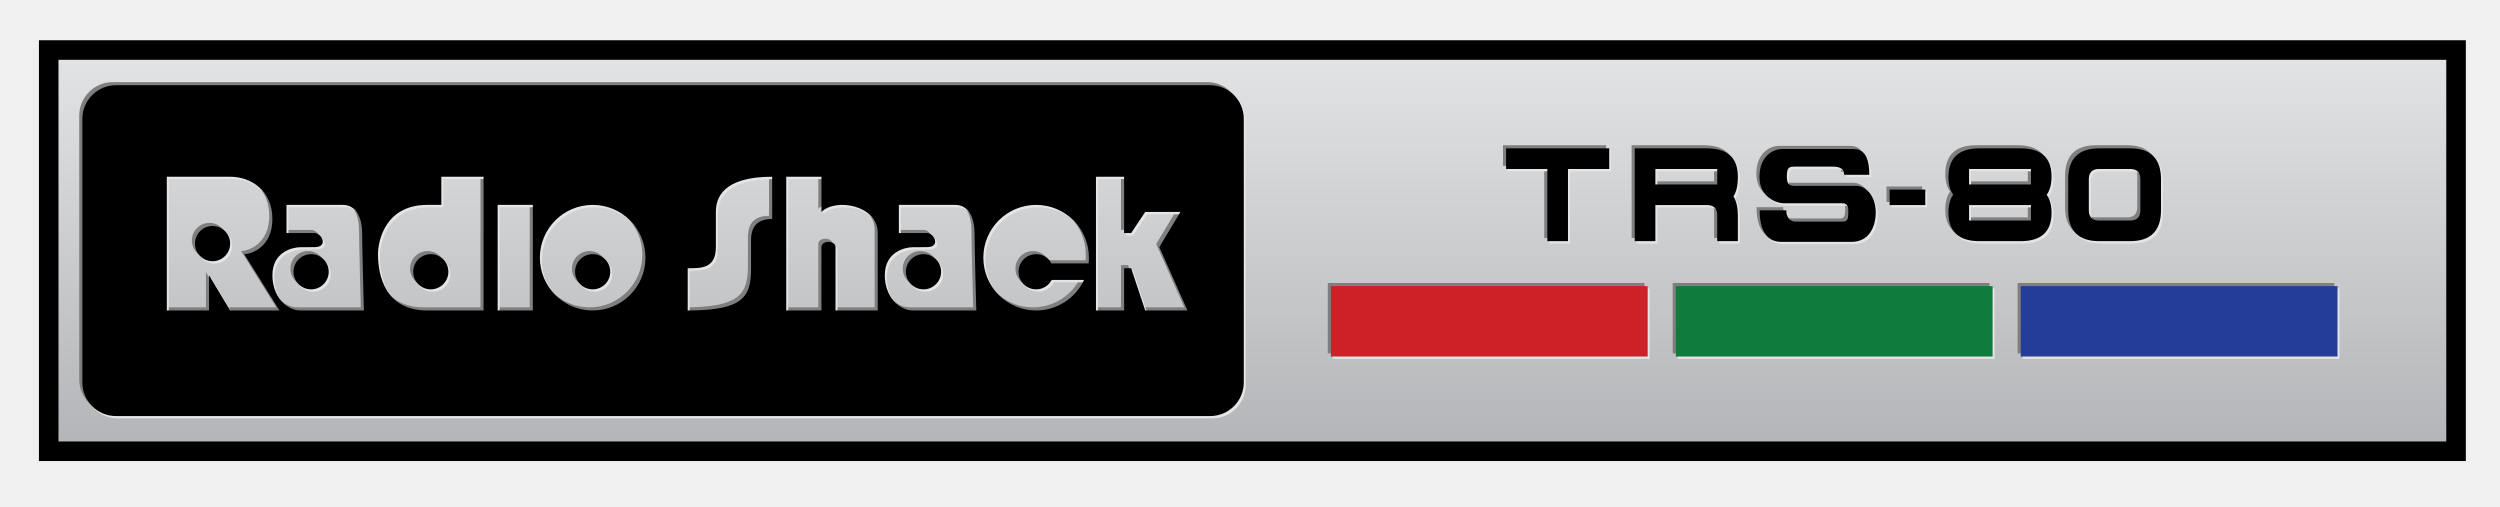
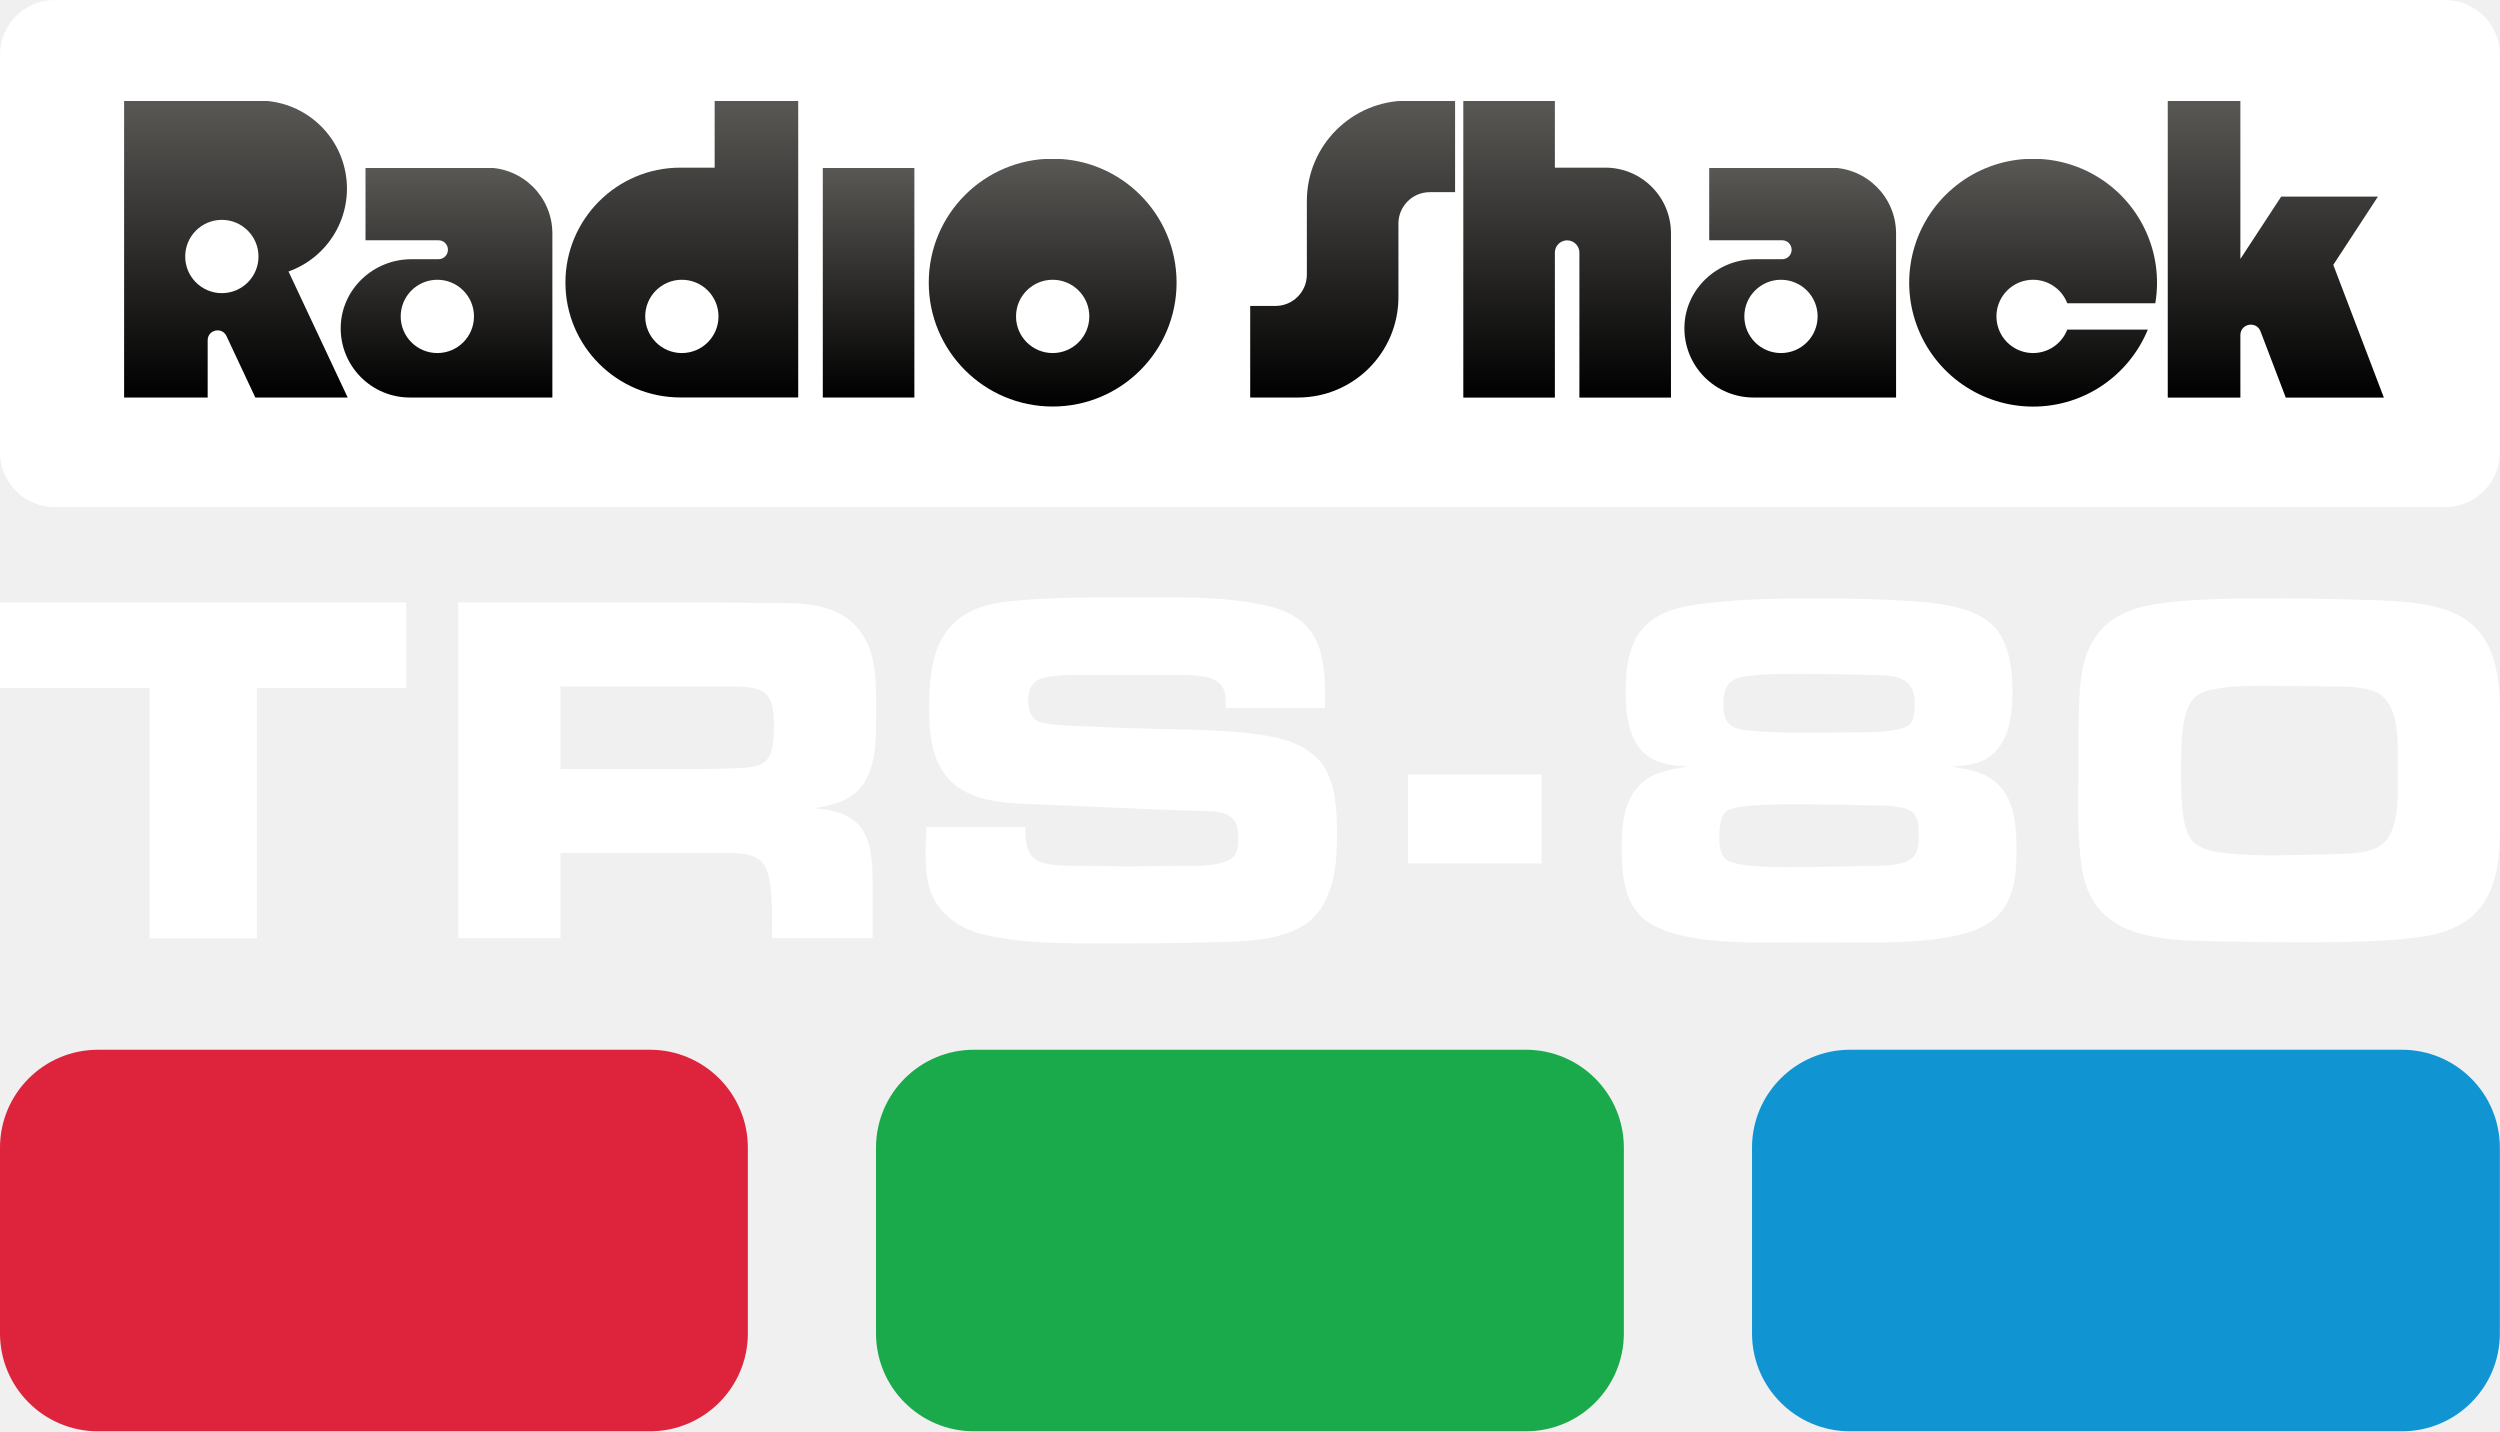
- <svg xmlns="http://www.w3.org/2000/svg" version="1.1" id="Layer_1" x="0px" y="0px" width="1894px" height="384px" viewBox="0 0 1894 384" enable-background="new 0 0 1894 384" xml:space="preserve">
-   <g id="Layer_1_1_">
- </g>
-   <g id="Layer_2">
-     <g>
-       <g>
-         <g>
-           <linearGradient id="SVGID_1_" gradientUnits="userSpaceOnUse" x1="948.806" y1="43.098" x2="948.806" y2="337.083">
-             <stop offset="0.004" style="stop-color:#E2E3E4" />
-             <stop offset="1" style="stop-color:#B3B5B8" />
-           </linearGradient>
-           <rect x="36.907" y="37.907" fill="url(#SVGID_1_)" width="1823.796" height="303.966" />
-         </g>
-         <path d="M29.5,349.279V30.5h1838.607v311.372v7.407H29.5L29.5,349.279z M1860.703,341.872v-7.405V341.872L1860.703,341.872z      M44.312,334.467h1808.984V45.313H44.312V334.467L44.312,334.467z" />
-       </g>
-       <g>
-         <g>
-           <g>
-             <path fill="#807F7F" d="M697.277,190.185c-7.363,0-13.332,5.969-13.332,13.333c0,7.362,5.969,13.332,13.332,13.332       c7.361,0,13.332-5.97,13.332-13.332C710.609,196.154,704.64,190.185,697.277,190.185z M233.329,190.185       c-7.362,0-13.332,5.969-13.332,13.333c0,7.362,5.97,13.332,13.332,13.332c7.363,0,13.333-5.97,13.333-13.332       C246.662,196.154,240.692,190.185,233.329,190.185z M310.654,203.518c0,7.362,5.969,13.332,13.332,13.332       c7.362,0,13.332-5.97,13.332-13.332c0-7.363-5.97-13.333-13.332-13.333C316.623,190.185,310.654,196.154,310.654,203.518z        M446.639,190.185c-7.362,0-13.332,5.969-13.332,13.333c0,7.362,5.97,13.332,13.332,13.332c7.363,0,13.332-5.97,13.332-13.332       C459.971,196.154,454.001,190.185,446.639,190.185z M914.438,62.199H85.493c-14.071,0-25.479,11.407-25.479,25.479v199.682       c0,14.07,11.408,25.479,25.479,25.479h828.944c14.071,0,25.479-11.406,25.479-25.479V87.678       C939.917,73.606,928.51,62.199,914.438,62.199z M172.002,232.848l-15.999-26.664v26.664h-31.997V131.524h47.995       c15.998,0,31.997,10.666,31.997,31.997s-15.999,26.664-21.331,26.664l26.664,42.663H172.002z M225.33,232.848       c-10.665,0-21.331-10.666-21.331-26.664c0-18.175,15.998-21.332,21.331-21.263c1.944,0.026,9.087-0.069,10.666-0.069       c10.666,0,5.333-10.666,0-10.666s-21.331,0-21.331,0v-21.331h42.662c10.666,0,14.665,10.666,14.665,21.331       c0,10.666,1.333,58.66,1.333,58.66H225.33V232.848z M363.98,232.848c0,0-21.33,0-42.661,0       c-31.997,0-37.329-26.664-37.329-42.663c0-9.809,5.332-37.329,37.329-37.329h10.666v-21.332h31.997v101.324H363.98z        M401.311,232.848h-26.664v-79.992h26.664V232.848z M446.639,232.848c-22.089,0-39.996-17.906-39.996-39.996       c0-22.088,17.906-39.996,39.996-39.996s39.995,17.906,39.995,39.996C486.634,214.939,468.729,232.848,446.639,232.848z        M582.623,163.521c-10.665,0-15.998,5.333-15.998,15.998s0,5.333,0,21.331c0,21.332-5.333,31.998-47.995,31.998       c0-21.332,0-31.998,0-31.998c10.666,0,21.331,0,21.331-15.998c0-15.998,0-15.998,0-26.664s5.333-26.664,42.662-26.664       C582.623,142.19,582.623,163.521,582.623,163.521z M662.614,232.848h-31.996v-47.996c0-5.333-10.666-5.333-10.666,0       s0,47.996,0,47.996h-26.664V131.524h26.664v26.664c10.666-10.666,42.662-5.333,42.662,15.998       C662.614,195.518,662.614,232.848,662.614,232.848z M689.278,232.848c-10.666,0-21.331-10.666-21.331-26.664       c0-18.175,15.998-21.332,21.331-21.263c1.942,0.026,9.087-0.069,10.666-0.069c10.666,0,5.333-10.666,0-10.666       s-21.332,0-21.332,0v-21.331h42.662c10.666,0,14.665,10.666,14.665,21.331c0,10.666,1.332,58.66,1.332,58.66h-47.993V232.848z        M822.364,197.188l-28.041-0.027c-2.259-4.155-6.661-6.976-11.722-6.976c-7.362,0-13.332,5.968-13.332,13.332       s5.969,13.332,13.332,13.332c5.137,0,9.596-2.906,11.821-7.164l24.47-0.002c-6.354,13.68-20.216,23.164-36.291,23.164       c-22.09,0-39.996-17.906-39.996-39.994c0-22.089,17.906-39.997,39.996-39.997c22.088,0,39.995,17.906,39.995,39.997       C822.597,194.316,822.518,195.764,822.364,197.188z M865.259,232.848l-10.666-31.998h-5.333v31.998h-21.331V131.524h21.331       v42.663h5.333l10.666-15.998h26.664l-15.999,26.664l21.332,47.995H865.259L865.259,232.848z M158.67,168.854       c-7.363,0-13.332,5.969-13.332,13.332c0,7.362,5.969,13.332,13.332,13.332c7.363,0,13.332-5.969,13.332-13.332       S166.034,168.854,158.67,168.854z" />
-           </g>
-         </g>
-         <rect x="1005.936" y="214.4" fill="#807F7F" width="239.976" height="53.328" />
-         <rect x="1267.24" y="214.4" fill="#807F7F" width="239.974" height="53.328" />
-         <rect x="1528.545" y="214.4" fill="#807F7F" width="239.975" height="53.328" />
-         <g>
-           <g>
-             <path fill="#807F7F" d="M1138.662,110.022h78.117v15.623h-31.247v54.681h-15.623v-54.681h-31.247V110.022z" />
-             <path fill="#807F7F" d="M1251.73,152.986v27.34h-15.623v-70.304h54.683c15.624,0,23.435,7.135,23.435,21.403       c0,6.771-1.119,11.745-3.357,14.92c2.238,3.698,3.357,8.515,3.357,14.452v19.529h-15.621v-19.529       c0-5.207-2.605-7.812-7.813-7.812L1251.73,152.986L1251.73,152.986z M1251.73,137.363h46.871v-11.718h-46.871V137.363z" />
-             <path fill="#807F7F" d="M1429.225,152.986v-11.718h26.99v11.718H1429.225z" />
-             <path fill="#807F7F" d="M1551.415,125.646h-62.024v11.718h39.06c15.623,0,23.434,7.161,23.434,21.48       c0,14.322-7.812,21.482-23.434,21.482h-31.246c-13.229,0-20.857-5.207-22.89-15.623h61.946v-11.718h-39.058       c-15.625,0-23.436-7.056-23.436-21.17c0-14.529,7.811-21.794,23.436-21.794h31.246       C1541.781,110.022,1549.436,115.231,1551.415,125.646z M1474.314,164.704c-0.366-1.875-0.547-3.932-0.547-6.171       c0-5.52,1.196-9.973,3.592-13.358c3.75,5.209,10.363,7.812,19.844,7.812h-7.813v11.718L1474.314,164.704L1474.314,164.704z        M1548.213,145.174c2.446-3.437,3.67-7.993,3.67-13.67c0-2.083-0.154-4.036-0.468-5.859h-15.154v11.718h-7.812       C1537.874,137.363,1544.463,139.968,1548.213,145.174z" />
-             <path fill="#807F7F" d="M1564.496,156.892v-23.435c0-15.623,7.813-23.435,23.436-23.435h23.436       c15.624,0,23.436,7.812,23.436,23.435v23.435c0,15.624-7.812,23.435-23.436,23.435h-23.436       C1572.309,180.327,1564.496,172.516,1564.496,156.892z M1611.366,164.704c5.207,0,7.813-2.604,7.813-7.812v-23.435       c0-5.207-2.604-7.812-7.813-7.812h-23.436c-5.209,0-7.812,2.604-7.812,7.812v23.435c0,5.208,2.603,7.812,7.812,7.812H1611.366z       " />
-           </g>
-           <path fill="#807F7F" d="M1330.756,156.989h20.17c0,5.042,2.836,8.51,6.776,8.51c3.938,0,33.488,0,36.323,0      c2.839,0,3.783-2.049,3.783-4.886c0-2.836,1.26-8.982-4.412-8.982c-5.673,0-38.847,0-44.362,0s-18.438-4.57-18.438-20.013      c0-15.443,10.084-21.116,17.177-21.116s47.116,0,53.576,0c6.461,0,12.449,2.994,12.449,19.541c-4.729,0-19.066,0-19.066,0      c0-3.625-1.892-6.184-8.509-6.184c-6.619,0-23.721,0-28.446,0c-4.729,0-6.462,0.353-6.462,7.759      c0,7.406,4.255,6.814,7.406,6.814s37.271,0,44.992,0c7.721,0,14.969,7.841,14.969,19.975c0,12.133-5.829,22.458-18.276,22.458      c-12.449,0-47.117,0-53.421,0S1330.756,177.79,1330.756,156.989z" />
-         </g>
-       </g>
-       <g>
-         <g>
-           <g>
-             <path fill="#E5E5E5" d="M314.505,207.665c0,7.362,5.969,13.332,13.332,13.332s13.332-5.97,13.332-13.332       c0-7.363-5.969-13.332-13.332-13.332S314.505,200.302,314.505,207.665z M450.49,194.333c-7.363,0-13.332,5.969-13.332,13.332       c0,7.362,5.969,13.332,13.332,13.332s13.332-5.97,13.332-13.332C463.822,200.302,457.854,194.333,450.49,194.333z        M701.128,194.333c-7.363,0-13.332,5.969-13.332,13.332c0,7.362,5.969,13.332,13.332,13.332s13.332-5.97,13.332-13.332       C714.46,200.302,708.491,194.333,701.128,194.333z M162.522,173.002c-7.363,0-13.332,5.969-13.332,13.332       c0,7.361,5.969,13.332,13.332,13.332s13.332-5.969,13.332-13.332C175.854,178.971,169.885,173.002,162.522,173.002z        M237.18,194.333c-7.363,0-13.332,5.969-13.332,13.332c0,7.362,5.969,13.332,13.332,13.332c7.363,0,13.332-5.97,13.332-13.332       C250.512,200.302,244.543,194.333,237.18,194.333z M918.29,66.347H89.345c-14.071,0-25.479,11.408-25.479,25.479v199.681       c0,14.071,11.407,25.479,25.479,25.479H918.29c14.071,0,25.479-11.407,25.479-25.479V91.826       C943.77,77.754,932.361,66.347,918.29,66.347z M175.854,236.994l-15.998-26.663v26.663h-31.997V135.672h47.994       c15.999,0,31.997,10.666,31.997,31.997s-15.998,26.664-21.331,26.664l26.664,42.662L175.854,236.994L175.854,236.994z        M229.181,236.994c-10.665,0-21.331-10.665-21.331-26.663c0-18.174,15.999-21.332,21.331-21.262       c1.944,0.025,9.087-0.069,10.666-0.069c10.666,0,5.333-10.665,0-10.665s-21.331,0-21.331,0v-21.331h42.662       c10.665,0,14.665,10.666,14.665,21.331s1.333,58.66,1.333,58.66L229.181,236.994L229.181,236.994z M367.832,236.994       c0,0-21.331,0-42.661,0c-31.997,0-37.33-26.663-37.33-42.662c0-9.808,5.333-37.329,37.33-37.329h10.665v-21.331h31.996V236.994       z M405.162,236.994h-26.664v-79.991h26.664V236.994z M450.49,236.994c-22.089,0-39.996-17.906-39.996-39.995       s17.907-39.996,39.996-39.996s39.996,17.907,39.996,39.996S472.579,236.994,450.49,236.994z M586.475,167.669       c-10.666,0-15.999,5.333-15.999,15.998c0,10.666,0,5.333,0,21.331c0,21.331-5.333,31.996-47.995,31.996       c0-21.331,0-31.996,0-31.996c10.666,0,21.332,0,21.332-15.999c0-15.998,0-15.998,0-26.664c0-10.665,5.334-26.664,42.662-26.664       C586.475,146.338,586.475,167.669,586.475,167.669z M666.466,236.994h-31.997V189c0-5.333-10.666-5.333-10.666,0       s0,47.995,0,47.995H597.14V135.672h26.664v26.664c10.666-10.665,42.662-5.333,42.662,15.999S666.466,236.994,666.466,236.994z        M693.129,236.994c-10.665,0-21.331-10.665-21.331-26.663c0-18.174,15.999-21.332,21.331-21.262       c1.943,0.025,9.087-0.069,10.666-0.069c10.666,0,5.333-10.665,0-10.665s-21.331,0-21.331,0v-21.331h42.662       c10.666,0,14.665,10.666,14.665,21.331s1.333,58.66,1.333,58.66L693.129,236.994L693.129,236.994z M826.215,201.336       l-28.041-0.027c-2.258-4.156-6.661-6.977-11.723-6.977c-7.362,0-13.332,5.969-13.332,13.332       c0,7.361,5.969,13.332,13.332,13.332c5.137,0,9.596-2.906,11.822-7.164l24.47-0.002c-6.355,13.679-20.216,23.164-36.292,23.164       c-22.088,0-39.995-17.906-39.995-39.995s17.907-39.996,39.995-39.996c22.089,0,39.996,17.907,39.996,39.996       C826.448,198.465,826.37,199.912,826.215,201.336z M869.11,236.994l-10.666-31.996h-5.333v31.996H831.78V135.672h21.331v42.663       h5.333l10.666-15.999h26.663L879.775,189l21.33,47.995L869.11,236.994L869.11,236.994z" />
-           </g>
-         </g>
-         <rect x="1009.787" y="218.548" fill="#E5E5E5" width="239.975" height="53.328" />
-         <rect x="1271.092" y="218.548" fill="#E5E5E5" width="239.975" height="53.328" />
-         <rect x="1532.396" y="218.548" fill="#E5E5E5" width="239.973" height="53.328" />
-         <g>
-           <g>
-             <path fill="#E5E5E5" d="M1142.514,114.17h78.116v15.623h-31.246v54.682h-15.624v-54.682h-31.246V114.17z" />
-             <path fill="#E5E5E5" d="M1255.583,157.134v27.341h-15.622V114.17h54.68c15.625,0,23.437,7.135,23.437,21.403       c0,6.771-1.12,11.744-3.357,14.92c2.237,3.698,3.357,8.515,3.357,14.451v19.529h-15.623v-19.529       c0-5.207-2.604-7.812-7.813-7.812h-39.058V157.134z M1255.583,141.511h46.87v-11.718h-46.87V141.511z" />
-             <path fill="#E5E5E5" d="M1433.076,157.134v-11.717h26.988v11.717H1433.076z" />
-             <path fill="#E5E5E5" d="M1555.266,129.793h-62.023v11.718h39.06c15.623,0,23.436,7.161,23.436,21.482       c0,14.322-7.813,21.482-23.436,21.482h-31.247c-13.229,0-20.855-5.207-22.888-15.624h61.944v-11.717h-39.058       c-15.624,0-23.435-7.056-23.435-21.169c0-14.53,7.811-21.794,23.435-21.794h31.247       C1545.632,114.17,1553.287,119.378,1555.266,129.793z M1478.166,168.851c-0.366-1.875-0.547-3.931-0.547-6.17       c0-5.52,1.195-9.973,3.593-13.358c3.75,5.208,10.363,7.812,19.843,7.812h-7.813v11.717L1478.166,168.851L1478.166,168.851z        M1552.064,149.322c2.445-3.438,3.67-7.994,3.67-13.67c0-2.083-0.155-4.035-0.469-5.859h-15.154v11.718h-7.812       C1541.727,141.511,1548.314,144.115,1552.064,149.322z" />
-             <path fill="#E5E5E5" d="M1568.348,161.04v-23.435c0-15.624,7.813-23.435,23.437-23.435h23.437       c15.623,0,23.434,7.811,23.434,23.435v23.435c0,15.623-7.812,23.435-23.434,23.435h-23.437       C1576.16,184.475,1568.348,176.663,1568.348,161.04z M1615.219,168.851c5.206,0,7.812-2.603,7.812-7.811v-23.435       c0-5.208-2.604-7.812-7.812-7.812h-23.436c-5.209,0-7.813,2.604-7.813,7.812v23.435c0,5.208,2.604,7.811,7.813,7.811H1615.219z       " />
-           </g>
-           <path fill="#E5E5E5" d="M1334.605,161.137h20.172c0,5.042,2.836,8.509,6.774,8.509c3.94,0,33.489,0,36.325,0      c2.837,0,3.782-2.049,3.782-4.886c0-2.836,1.261-8.981-4.412-8.981c-5.672,0-38.846,0-44.362,0      c-5.516,0-18.437-4.57-18.437-20.013s10.084-21.116,17.177-21.116c7.091,0,47.116,0,53.576,0c6.461,0,12.447,2.994,12.447,19.54      c-4.727,0-19.065,0-19.065,0c0-3.625-1.892-6.183-8.509-6.183c-6.618,0-23.721,0-28.447,0s-6.46,0.353-6.46,7.759      c0,7.406,4.255,6.813,7.405,6.813s37.271,0,44.992,0s14.97,7.841,14.97,19.975c0,12.133-5.83,22.458-18.278,22.458      c-12.449,0-47.115,0-53.42,0C1344.532,185.012,1334.605,181.938,1334.605,161.137z" />
-         </g>
-       </g>
-       <g>
-         <g>
-           <g>
-             <path d="M313.024,205.889c0,7.362,5.969,13.331,13.331,13.331c7.363,0,13.332-5.969,13.332-13.331       c0-7.363-5.969-13.332-13.332-13.332C318.993,192.557,313.024,198.525,313.024,205.889z M699.646,192.557       c-7.361,0-13.332,5.969-13.332,13.332c0,7.362,5.97,13.331,13.332,13.331c7.363,0,13.332-5.969,13.332-13.331       C712.979,198.525,707.01,192.557,699.646,192.557z M235.699,192.557c-7.363,0-13.332,5.969-13.332,13.332       c0,7.362,5.969,13.331,13.332,13.331c7.363,0,13.332-5.969,13.332-13.331C249.031,198.525,243.062,192.557,235.699,192.557z        M916.809,64.57H87.864c-14.071,0-25.479,11.408-25.479,25.479V289.73c0,14.071,11.407,25.479,25.479,25.479h828.944       c14.071,0,25.479-11.406,25.479-25.479V90.049C942.287,75.978,930.88,64.57,916.809,64.57z M174.373,235.219l-15.999-26.664       v26.664h-31.997V133.896h47.995c15.998,0,31.996,10.666,31.996,31.997s-15.998,26.664-21.331,26.664l26.664,42.663       L174.373,235.219L174.373,235.219z M227.7,235.219c-10.666,0-21.331-10.666-21.331-26.664       c0-18.174,15.998-21.331,21.331-21.262c1.943,0.025,9.087-0.069,10.666-0.069c10.665,0,5.333-10.666,0-10.666       s-21.331,0-21.331,0v-21.332h42.662c10.666,0,14.665,10.666,14.665,21.332s1.333,58.661,1.333,58.661H227.7z M366.352,235.219       c0,0-21.332,0-42.661,0c-31.998,0-37.33-26.664-37.33-42.662c0-9.81,5.333-37.331,37.33-37.331h10.666v-21.331h31.997v101.324       H366.352z M403.681,235.219h-26.664v-79.992h26.664V235.219z M449.009,235.219c-22.089,0-39.996-17.906-39.996-39.996       c0-22.089,17.907-39.996,39.996-39.996s39.996,17.907,39.996,39.996C489.005,217.313,471.098,235.219,449.009,235.219z        M584.994,165.893c-10.666,0-15.999,5.333-15.999,15.999c0,10.665,0,5.333,0,21.331c0,21.331-5.332,31.997-47.994,31.997       c0-21.331,0-31.997,0-31.997c10.666,0,21.331,0,21.331-15.998c0-15.999,0-15.999,0-26.664s5.333-26.664,42.662-26.664       C584.994,144.562,584.994,165.893,584.994,165.893z M664.984,235.219h-31.996v-47.995c0-5.333-10.666-5.333-10.666,0       c0,5.333,0,47.995,0,47.995h-26.664V133.896h26.664v26.664c10.666-10.665,42.662-5.333,42.662,15.999       C664.984,197.889,664.984,235.219,664.984,235.219z M691.648,235.219c-10.666,0-21.331-10.666-21.331-26.664       c0-18.174,15.999-21.331,21.331-21.262c1.942,0.025,9.087-0.069,10.666-0.069c10.666,0,5.332-10.666,0-10.666       c-5.334,0-21.331,0-21.331,0v-21.332h42.661c10.666,0,14.666,10.666,14.666,21.332s1.332,58.661,1.332,58.661H691.648z        M824.734,199.561l-28.041-0.028c-2.258-4.155-6.661-6.976-11.723-6.976c-7.362,0-13.332,5.969-13.332,13.332       c0,7.362,5.97,13.331,13.332,13.331c5.138,0,9.597-2.905,11.822-7.163l24.47-0.002c-6.354,13.678-20.216,23.164-36.292,23.164       c-22.089,0-39.996-17.906-39.996-39.996c0-22.089,17.906-39.996,39.996-39.996c22.088,0,39.996,17.907,39.996,39.996       C824.967,196.688,824.888,198.135,824.734,199.561z M867.629,235.219l-10.666-31.996h-5.333v31.996H830.3V133.896h21.331       v42.663h5.333l10.666-15.999h26.664l-15.999,26.664l21.331,47.995H867.629z M161.041,171.225       c-7.363,0-13.332,5.969-13.332,13.332c0,7.363,5.969,13.332,13.332,13.332c7.362,0,13.332-5.969,13.332-13.332       C174.373,177.194,168.403,171.225,161.041,171.225z M449.009,192.557c-7.362,0-13.332,5.969-13.332,13.332       c0,7.362,5.97,13.331,13.332,13.331c7.363,0,13.332-5.969,13.332-13.331C462.341,198.525,456.372,192.557,449.009,192.557z" />
-           </g>
-         </g>
-         <rect x="1008.307" y="216.771" fill="#CE2027" width="239.975" height="53.328" />
-         <rect x="1269.61" y="216.771" fill="#0F7C3E" width="239.974" height="53.328" />
-         <rect x="1530.915" y="216.771" fill="#233D98" width="239.974" height="53.328" />
-         <g>
-           <g>
-             <path d="M1141.032,112.394h78.116v15.623h-31.246v54.682h-15.624v-54.682h-31.246V112.394z" />
-             <path d="M1254.104,155.357v27.341h-15.623v-70.305h54.681c15.624,0,23.436,7.135,23.436,21.404       c0,6.771-1.12,11.744-3.358,14.92c2.238,3.698,3.358,8.515,3.358,14.452v19.529h-15.623v-19.529       c0-5.208-2.604-7.812-7.813-7.812H1254.104z M1254.104,139.734h46.869v-11.718h-46.869V139.734z" />
-             <path d="M1431.596,155.357V143.64h26.988v11.717H1431.596z" />
-             <path d="M1553.785,128.017h-62.025v11.718h39.061c15.623,0,23.435,7.161,23.435,21.482c0,14.322-7.812,21.482-23.435,21.482       h-31.247c-13.228,0-20.856-5.207-22.888-15.624h61.945v-11.717h-39.059c-15.623,0-23.436-7.056-23.436-21.169       c0-14.53,7.813-21.794,23.436-21.794h31.247C1544.15,112.394,1551.807,117.602,1553.785,128.017z M1476.686,167.075       c-0.366-1.875-0.547-3.931-0.547-6.171c0-5.52,1.196-9.972,3.592-13.358c3.75,5.208,10.363,7.812,19.843,7.812h-7.813v11.717       H1476.686L1476.686,167.075z M1550.583,147.546c2.446-3.437,3.671-7.993,3.671-13.67c0-2.083-0.156-4.036-0.469-5.859h-15.154       v11.718h-7.813C1540.245,139.734,1546.833,142.338,1550.583,147.546z" />
-             <path d="M1566.867,159.264v-23.435c0-15.624,7.812-23.435,23.435-23.435h23.437c15.623,0,23.435,7.812,23.435,23.435v23.435       c0,15.623-7.812,23.435-23.435,23.435h-23.437C1574.679,182.698,1566.867,174.887,1566.867,159.264z M1613.737,167.075       c5.204,0,7.811-2.603,7.811-7.811v-23.435c0-5.208-2.604-7.812-7.811-7.812h-23.437c-5.209,0-7.812,2.604-7.812,7.812v23.435       c0,5.208,2.603,7.811,7.812,7.811H1613.737z" />
-           </g>
-           <path d="M1333.125,159.36h20.171c0,5.042,2.837,8.51,6.775,8.51c3.939,0,33.489,0,36.327,0c2.836,0,3.781-2.049,3.781-4.886      c0-2.836,1.26-8.981-4.412-8.981c-5.674,0-38.848,0-44.363,0s-18.437-4.57-18.437-20.013c0-15.443,10.085-21.116,17.177-21.116      c7.091,0,47.115,0,53.576,0s12.447,2.994,12.447,19.54c-4.727,0-19.064,0-19.064,0c0-3.624-1.893-6.183-8.511-6.183      c-6.616,0-23.719,0-28.445,0c-4.728,0-6.46,0.353-6.46,7.759c0,7.406,4.254,6.813,7.404,6.813c3.152,0,37.271,0,44.992,0      s14.971,7.841,14.971,19.975c0,12.133-5.832,22.458-18.278,22.458c-12.449,0-47.116,0-53.421,0      C1343.054,183.237,1333.125,180.161,1333.125,159.36z" />
-         </g>
-       </g>
-     </g>
-   </g>
+ <svg xmlns="http://www.w3.org/2000/svg" xmlns:xlink="http://www.w3.org/1999/xlink" id="Layer_1" data-name="Layer 1" viewBox="0 0 3772.8 2160">
+   <defs>
+     <linearGradient id="Dégradé_sans_nom" x1="1310.8" y1="1557.99" x2="1310.8" y2="1904.89" gradientTransform="matrix(1, 0, 0, -1, 0, 2157.89)" gradientUnits="userSpaceOnUse">
+       <stop offset="0" />
+       <stop offset="1" stop-color="#5a5855" />
+       <stop offset="1" stop-color="#fff" />
+     </linearGradient>
+     <linearGradient id="Dégradé_sans_nom_2" x1="2041.3" y1="1557.99" x2="2041.3" y2="2005.99" xlink:href="#Dégradé_sans_nom" />
+     <linearGradient id="Dégradé_sans_nom_3" x1="2365" y1="1557.89" x2="2365" y2="2005.99" xlink:href="#Dégradé_sans_nom" />
+     <linearGradient id="Dégradé_sans_nom_4" x1="3434.45" y1="1557.89" x2="3434.45" y2="2005.99" xlink:href="#Dégradé_sans_nom" />
+     <linearGradient id="Dégradé_sans_nom_5" x1="1028.95" y1="1558.09" x2="1028.95" y2="2005.99" xlink:href="#Dégradé_sans_nom" />
+     <linearGradient id="Dégradé_sans_nom_6" x1="673.88" y1="1557.99" x2="673.88" y2="1904.89" xlink:href="#Dégradé_sans_nom" />
+     <linearGradient id="Dégradé_sans_nom_7" x1="2701.68" y1="1557.99" x2="2701.68" y2="1904.89" xlink:href="#Dégradé_sans_nom" />
+     <linearGradient id="Dégradé_sans_nom_8" x1="356" y1="1557.99" x2="356" y2="2006.09" xlink:href="#Dégradé_sans_nom" />
+     <linearGradient id="Dégradé_sans_nom_9" x1="1588.6" y1="1544.39" x2="1588.6" y2="1918.39" xlink:href="#Dégradé_sans_nom" />
+     <linearGradient id="Dégradé_sans_nom_10" x1="3068.2" y1="1544.29" x2="3068.2" y2="1918.29" xlink:href="#Dégradé_sans_nom" />
+   </defs>
+   <path d="M3690,765.3H82.6A82.624,82.624,0,0,1,0,682.7V82.7A82.645,82.645,0,0,1,82.6,0H3690a82.624,82.624,0,0,1,82.6,82.6v600A82.645,82.645,0,0,1,3690,765.3Z" transform="translate(0 0)" style="fill:#fff" />
+   <rect x="1241.7" y="253" width="138.2" height="346.9" style="fill:url(#Dégradé_sans_nom)" />
+   <path d="M1972.2,303.3V414.4a47.33,47.33,0,0,1-47.3,47.3H1886.7V599.9h72.2a151.527,151.527,0,0,0,151.5-151.5V337.3A47.33,47.33,0,0,1,2157.7,290h38.2V151.9H2123.7A151.442,151.442,0,0,0,1972.2,303.3Z" transform="translate(0 0)" style="fill:url(#Dégradé_sans_nom_2)" />
+   <path d="M2346.5,253V151.9h-138.2V600h138.2V381.2a18.522,18.522,0,0,1,18.5-18.5h0a18.522,18.522,0,0,1,18.5,18.5V600h138.2V352a98.97,98.97,0,0,0-99-99Z" transform="translate(0 0)" style="fill:url(#Dégradé_sans_nom_3)" />
+   <path d="M3597.5,599.9l-76.3-200.2,67.4-103h-146l-61.6,94.1h0V151.9h-109.6V600h109.6V505.7c0-17.5,24.2-21.9,30.4-5.6l38.1,99.9H3597.5Z" transform="translate(0 0)" style="fill:url(#Dégradé_sans_nom_4)" />
+   <path d="M1078.5,151.9V253H1026.7c-95.8,0-173.4,77.7-173.4,173.4s77.7,173.4,173.4,173.4h177.9V151.9ZM1029,532.8a55.3,55.3,0,1,1,55.3-55.3A55.289,55.289,0,0,1,1029,532.8Z" transform="translate(0 0)" style="fill:url(#Dégradé_sans_nom_5)" />
+   <path d="M734.4,253H551.6V362.6h110.1a14.297,14.297,0,0,1,14.3,14.3h0a14.297,14.297,0,0,1-14.3,14.3h-41c-56.9,0-104.9,44.6-106.5,101.4a104.354,104.354,0,0,0,104.3,107.3h215.1V352A99.333,99.333,0,0,0,734.4,253ZM660,532.8a55.3,55.3,0,1,1,55.3-55.3A55.289,55.289,0,0,1,660,532.8Z" transform="translate(0 0)" style="fill:url(#Dégradé_sans_nom_6)" />
+   <path d="M2762.2,253H2579.4V362.6H2689.5a14.297,14.297,0,0,1,14.3,14.3h0a14.297,14.297,0,0,1-14.3,14.3h-41c-56.9,0-104.9,44.6-106.5,101.4a104.354,104.354,0,0,0,104.3,107.3h215.1V352C2861.2,297.4,2816.8,253,2762.2,253Zm-74.5,279.8a55.3,55.3,0,1,1,55.3-55.3A55.289,55.289,0,0,1,2687.7,532.8Z" transform="translate(0 0)" style="fill:url(#Dégradé_sans_nom_7)" />
+   <path d="M435.4,409.7a132.808,132.808,0,0,0-44.6-257.9H187.3V599.9H313.4V513.5c0-15.9,21.6-20.8,28.4-6.3l43.5,92.7h139.4ZM334.8,442.4a55.3,55.3,0,1,1,55.3-55.3A55.289,55.289,0,0,1,334.8,442.4Z" transform="translate(0 0)" style="fill:url(#Dégradé_sans_nom_8)" />
+   <path d="M1588.6,239.5a187,187,0,1,0,187,187A186.971,186.971,0,0,0,1588.6,239.5Zm0,293.3a55.3,55.3,0,1,1,55.3-55.3A55.289,55.289,0,0,1,1588.6,532.8Z" transform="translate(0 0)" style="fill:url(#Dégradé_sans_nom_9)" />
+   <path d="M3119.8,497.3a55.3,55.3,0,1,1,0-39.6H3252.6a187.002,187.002,0,1,0-184.4,155.9c78.2,0,145.1-48,173.1-116.2H3119.8Z" transform="translate(0 0)" style="fill:url(#Dégradé_sans_nom_10)" />
+   <path d="M387.6,1038.3V1416H225.7V1038.3H0V909.1H613.2v129.2H387.6Z" transform="translate(0 0)" style="fill:#fff" />
+   <path d="M1305.6,1178.8c-16.7,28.9-46.4,35.7-77.5,41,76.8,5.3,88.9,42.6,88.9,113.2v82.8H1165c0-30.4,1.5-62.3-4.6-91.9-6.8-33.4-30.4-36.5-60.8-36.5H845.8v128.4H691.6V909.1h373.1c27.4,0,55.5.8,82.8.8,57.8.8,122.3-5.3,156.5,51.7,19.8,32.7,18.2,78.3,18.2,114.7C1322.3,1109.7,1323,1149.2,1305.6,1178.8ZM1104.2,1036H845.8v124.6h217.3c11.4,0,22.8-.8,34.2-.8,55.5-1.5,70.7-3,70.7-63.8C1168,1044.3,1155.1,1036,1104.2,1036Z" transform="translate(0 0)" style="fill:#fff" />
+   <path d="M1983.5,1383.3c-36.5,39.5-116.3,38-165.7,38.8-39.5,1.5-79,1.5-118.5,1.5-66.1,0-145.9,2.3-210.5-12.2-24.3-5.3-45.6-15.2-63.1-32.7-25.8-25.1-28.9-57.8-28.9-91.9,0-12.9.8-25.8,1.5-38.8h148.9c0,11.4,0,22,3.8,32.7,2.3,6.8,5.3,11.4,11.4,16,14.4,11.4,57.8,9.9,74.5,9.9,22,0,43.3.8,65.4.8,27.4,0,54-.8,81.3-.8,19,0,66.9,2.3,79.8-16,5.3-8.4,5.3-19.8,5.3-28.9,0-38.8-30.4-37.2-61.5-38-81.3-2.3-162.6-6.8-243.9-9.9-44.1-1.5-100.3-3-132.2-38.8-26.6-29.6-28.9-72.2-28.9-110.2,0-90.4,23.6-147.4,120.8-157.3,65.3-6.8,133-6.1,199.1-6.1,63.8,0,131.5-1.5,193.8,13.7,69.1,17.5,83.6,63.1,83.6,129.2v24.3H1849.8v-7.6c0-14.4-1.5-25.1-14.4-33.4-14.4-9.9-48.6-9.1-65.4-9.1h-131.5c-16,0-60.8-.8-74.5,9.1-9.9,6.8-12.2,19-12.2,30.4,0,9.1,2.3,21.3,9.9,27.4,5.3,4.6,12.9,6.1,19.8,6.8,17.5,3,35.7,3,53.2,3.8,34.2,1.5,68.4,3,102.6,3.8,58.5,1.5,142.1.8,199.1,16,18.2,5.3,34.2,12.9,48.6,25.8,31.2,27.4,32.7,79.8,32.7,117.8C2017.7,1302,2013.9,1350.6,1983.5,1383.3Z" transform="translate(0 0)" style="fill:#fff" />
+   <path d="M3004.3,1390.9c-50.1,36.5-171,31.2-231,31.2H2704.2c-62.3,0-164.9,4.6-218.1-31.2-35.7-24.3-38.8-72.9-38.8-112.5,0-33.4,3-69.1,27.4-94.2,18.2-19,46.4-22.8,71.4-27.4-11.4-.8-23.6-1.5-35-4.6-50.9-13.7-57.8-63.8-57.8-109.4,0-73.7,22-117,98.8-129.2,63.1-9.9,129.2-10.6,193-10.6,35,0,69.9.8,104.9,2.3,44.8,2.3,108.7,3.8,146.7,29.6,35,23.6,40.3,71.4,40.3,110.2,0,29.6-3.8,63.8-23.6,86.6-18.2,21.3-42.6,23.6-69.1,25.1,27.4,4.6,50.9,7.6,71.4,27.4,26.6,25.1,27.4,69.1,27.4,103.3C3043,1325.5,3037.7,1367.3,3004.3,1390.9ZM2886.5,1226c-11.4-11.4-53.2-10.6-67.6-10.6-27.4-.8-54.7-1.5-82.1-1.5-25.1,0-114-2.3-130.7,9.9-11.4,8.4-11.4,27.4-11.4,40.3,0,11.4.8,24.3,9.9,32.7,17.5,15.2,110.9,11.4,133,11.4,26.6,0,53.2-.8,79.8-1.5,19,0,64.6,2.3,74.5-19.8,3.8-8.4,3.8-19.8,3.8-28.9C2895.6,1247.2,2894.9,1233.6,2886.5,1226Zm-67.6-207.5c-30.4-.8-60-1.5-90.4-1.5-31.2,0-63.8-.8-95,3.8-25.8,3.8-32.7,17.5-32.7,42.6,0,26.6,9.1,35.7,35,38.8,54,5.3,111.7,3,165.7,3,17.5,0,68.4,0,80.5-12.2,7.6-7.6,7.6-22,7.6-31.9C2889.5,1017,2853.8,1019.3,2818.9,1018.5Z" transform="translate(0 0)" style="fill:#fff" />
+   <path d="M3659.4,1412.9c-60.8,9.9-142.9,9.1-204.4,9.1-38,0-75.2-.8-113.2-1.5-83.6-1.5-180.9-4.6-199.1-105.6-8.4-47.1-6.1-104.1-6.1-152,0-30.4,0-60,.8-90.4.8-42.6,3.8-91.2,35-123.9,20.5-21.3,49.4-31.9,78.3-36.5,60.8-9.9,142.1-9.1,204.4-9.1,37.2,0,75.2,1.5,112.5,2.3,129.9,3,205.2,16.7,205.2,167.2v180.9C3772.6,1337.7,3751.3,1397.7,3659.4,1412.9Zm-73.7-368.6c-17.5-7.6-43.3-8.4-62.3-8.4-30.4,0-60.8-.8-92-.8-31.1,0-65.3-.8-95.7,6.1-9.1,2.3-18.2,5.3-25.1,12.9-20.5,21.3-19,81.3-19,108.7,0,25.1-1.5,84.3,16,104.9,7.6,9.1,16.7,12.9,28.1,16,32.7,7.6,86.6,7.6,120.8,6.8l66.9-1.5c19-.8,44.8-.8,62.3-9.1,38-16.7,32.7-83.6,32.7-117S3623.7,1061.8,3585.7,1044.3Z" transform="translate(0 0)" style="fill:#fff" />
+   <rect x="2124.8" y="1168.7" width="201.6" height="134.4" style="fill:#fff" />
+   <path d="M2302.8,2160h-833A147.835,147.835,0,0,1,1322,2012.2V1732A147.835,147.835,0,0,1,1469.8,1584.2h833A147.835,147.835,0,0,1,2450.6,1732V2012.2A147.836,147.836,0,0,1,2302.8,2160Z" transform="translate(0 0)" style="fill:#1aaa4b" />
+   <path d="M980.8,2160h-833A147.835,147.835,0,0,1,0,2012.2V1732A147.836,147.836,0,0,1,147.8,1584.2h833A147.835,147.835,0,0,1,1128.6,1732V2012.2A147.835,147.835,0,0,1,980.8,2160Z" transform="translate(0 0)" style="fill:#dd243c" />
+   <path d="M3624.8,2160h-833A147.835,147.835,0,0,1,2644,2012.2V1732a147.835,147.835,0,0,1,147.8-147.8h833A147.835,147.835,0,0,1,3772.6,1732V2012.2A147.771,147.771,0,0,1,3624.8,2160Z" transform="translate(0 0)" style="fill:#1094d2" />
</svg>
